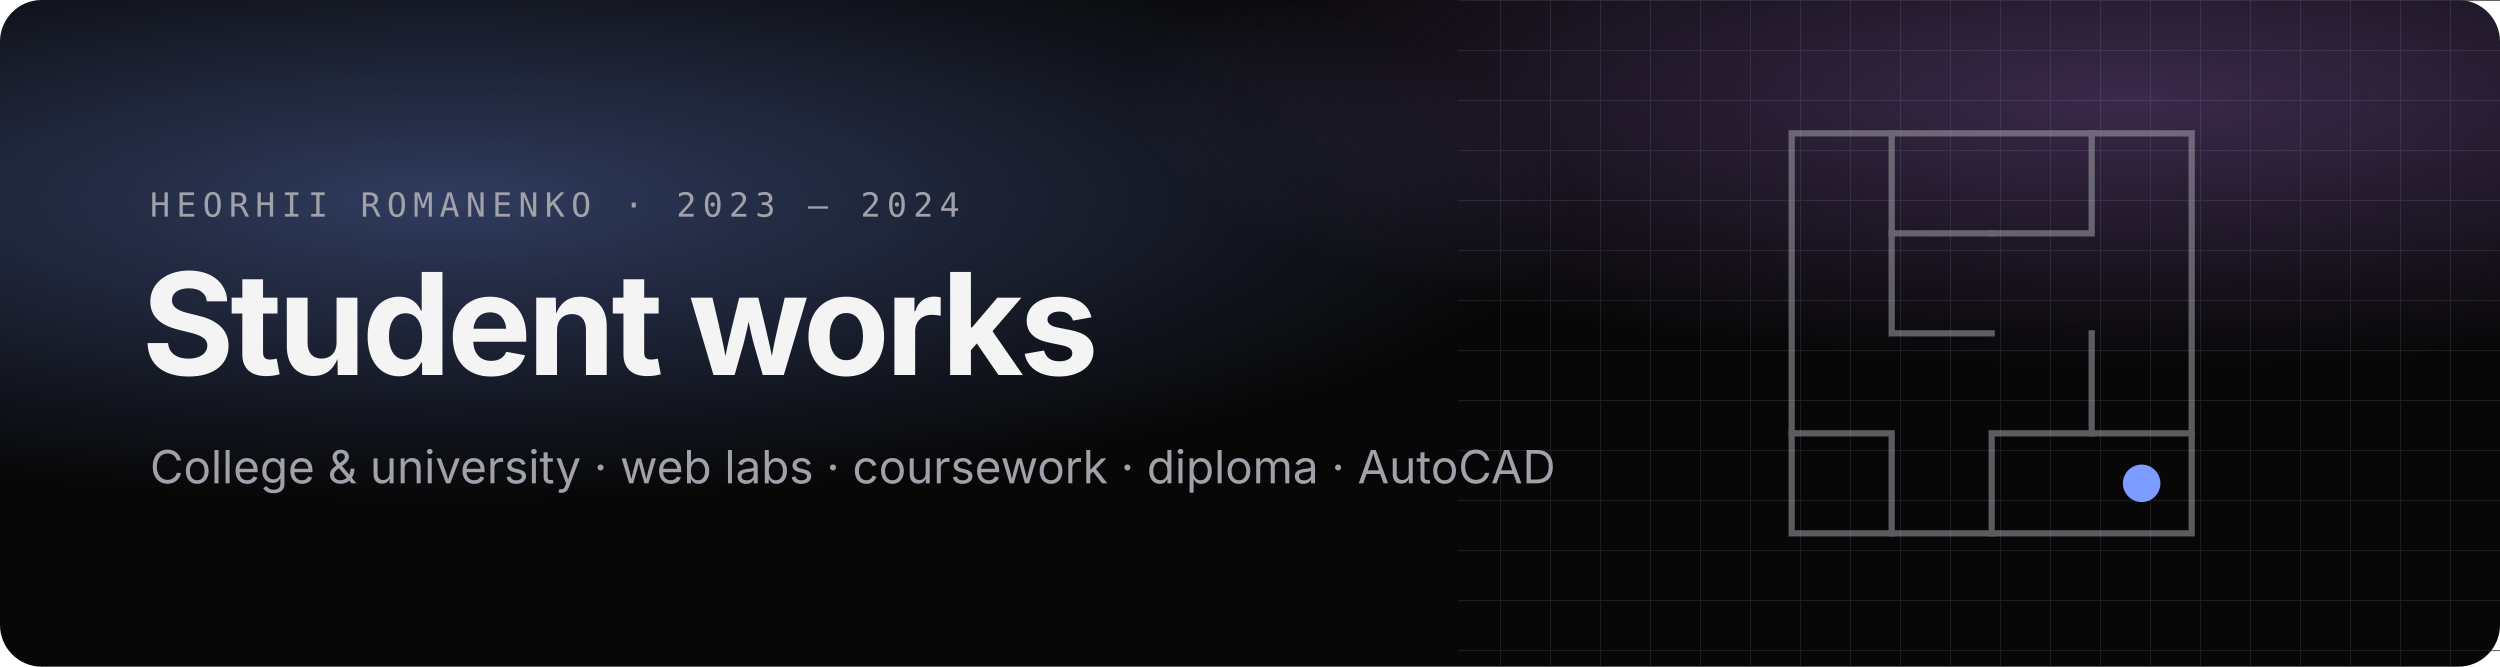
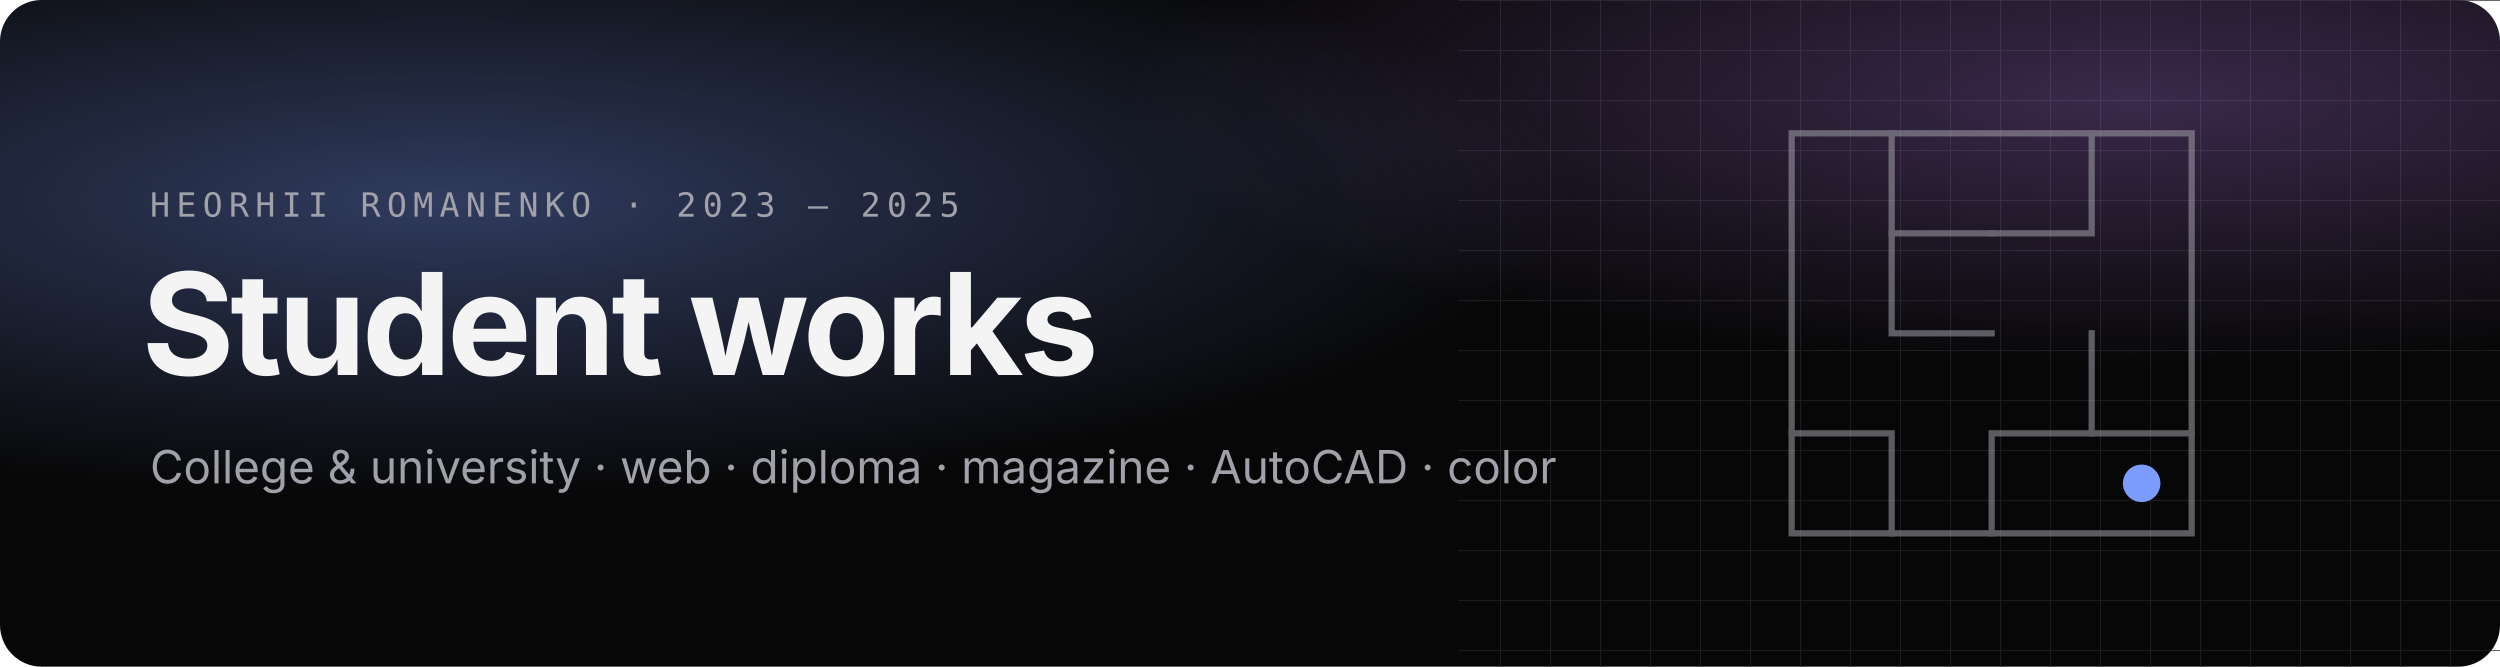
<svg xmlns="http://www.w3.org/2000/svg" width="1200" height="320" viewBox="0 0 1200 320">
  <defs>
    <radialGradient id="a" cx="18%" cy="30%" r="45%">
      <stop offset="0" stop-color="#7c9cff" stop-opacity=".35" />
      <stop offset="1" stop-color="#7c9cff" stop-opacity="0" />
    </radialGradient>
    <radialGradient id="b" cx="85%" cy="15%" r="40%">
      <stop offset="0" stop-color="#c084fc" stop-opacity=".28" />
      <stop offset="1" stop-color="#c084fc" stop-opacity="0" />
    </radialGradient>
    <pattern id="g" width="24" height="24" patternUnits="userSpaceOnUse">
      <path d="M24 0H0V24" fill="none" stroke="#26262b" stroke-width="1" />
    </pattern>
  </defs>
  <rect width="1200" height="320" rx="20" fill="#070707" />
  <rect x="700" width="500" height="320" fill="url(#g)" opacity=".7" />
  <rect width="1200" height="320" rx="20" fill="url(#a)" />
  <rect width="1200" height="320" rx="20" fill="url(#b)" />
  <g fill="none" stroke="#a1a1aa" stroke-width="3" stroke-linecap="square" opacity=".55" transform="translate(860 64)">
    <path d="M0 0H192V192H0Z" />
    <path d="M48 0V96H96" />
    <path d="M144 0V48H96" />
    <path d="M0 144H48V192" />
    <path d="M96 192V144H144V96" />
    <path d="M192 144H144" />
    <path d="M48 48H96" />
  </g>
  <circle cx="1028" cy="232" r="9" fill="#7c9cff" />
-   <text x="72" y="104" font-family="ui-monospace, SFMono-Regular, Menlo, monospace" font-size="16" letter-spacing="3" fill="#a1a1aa">HEORHII ROMANENKO · 2023 – 2024</text>
+   <text x="72" y="104" font-family="ui-monospace, SFMono-Regular, Menlo, monospace" font-size="16" letter-spacing="3" fill="#a1a1aa">HEORHII ROMANENKO · 2023 – 2025</text>
  <text x="68" y="180" font-family="-apple-system, BlinkMacSystemFont, Segoe UI, Inter, Roboto, sans-serif" font-size="68" font-weight="700" letter-spacing="-2" fill="#f4f4f5">Student works</text>
-   <text x="72" y="232" font-family="-apple-system, BlinkMacSystemFont, Segoe UI, Inter, Roboto, sans-serif" font-size="22" fill="#a1a1aa">College &amp; university · web labs · coursework · diploma · AutoCAD</text>
+   <text x="72" y="232" font-family="-apple-system, BlinkMacSystemFont, Segoe UI, Inter, Roboto, sans-serif" font-size="22" fill="#a1a1aa">College &amp; university · web · diploma · magazine · AutoCAD · color</text>
</svg>
